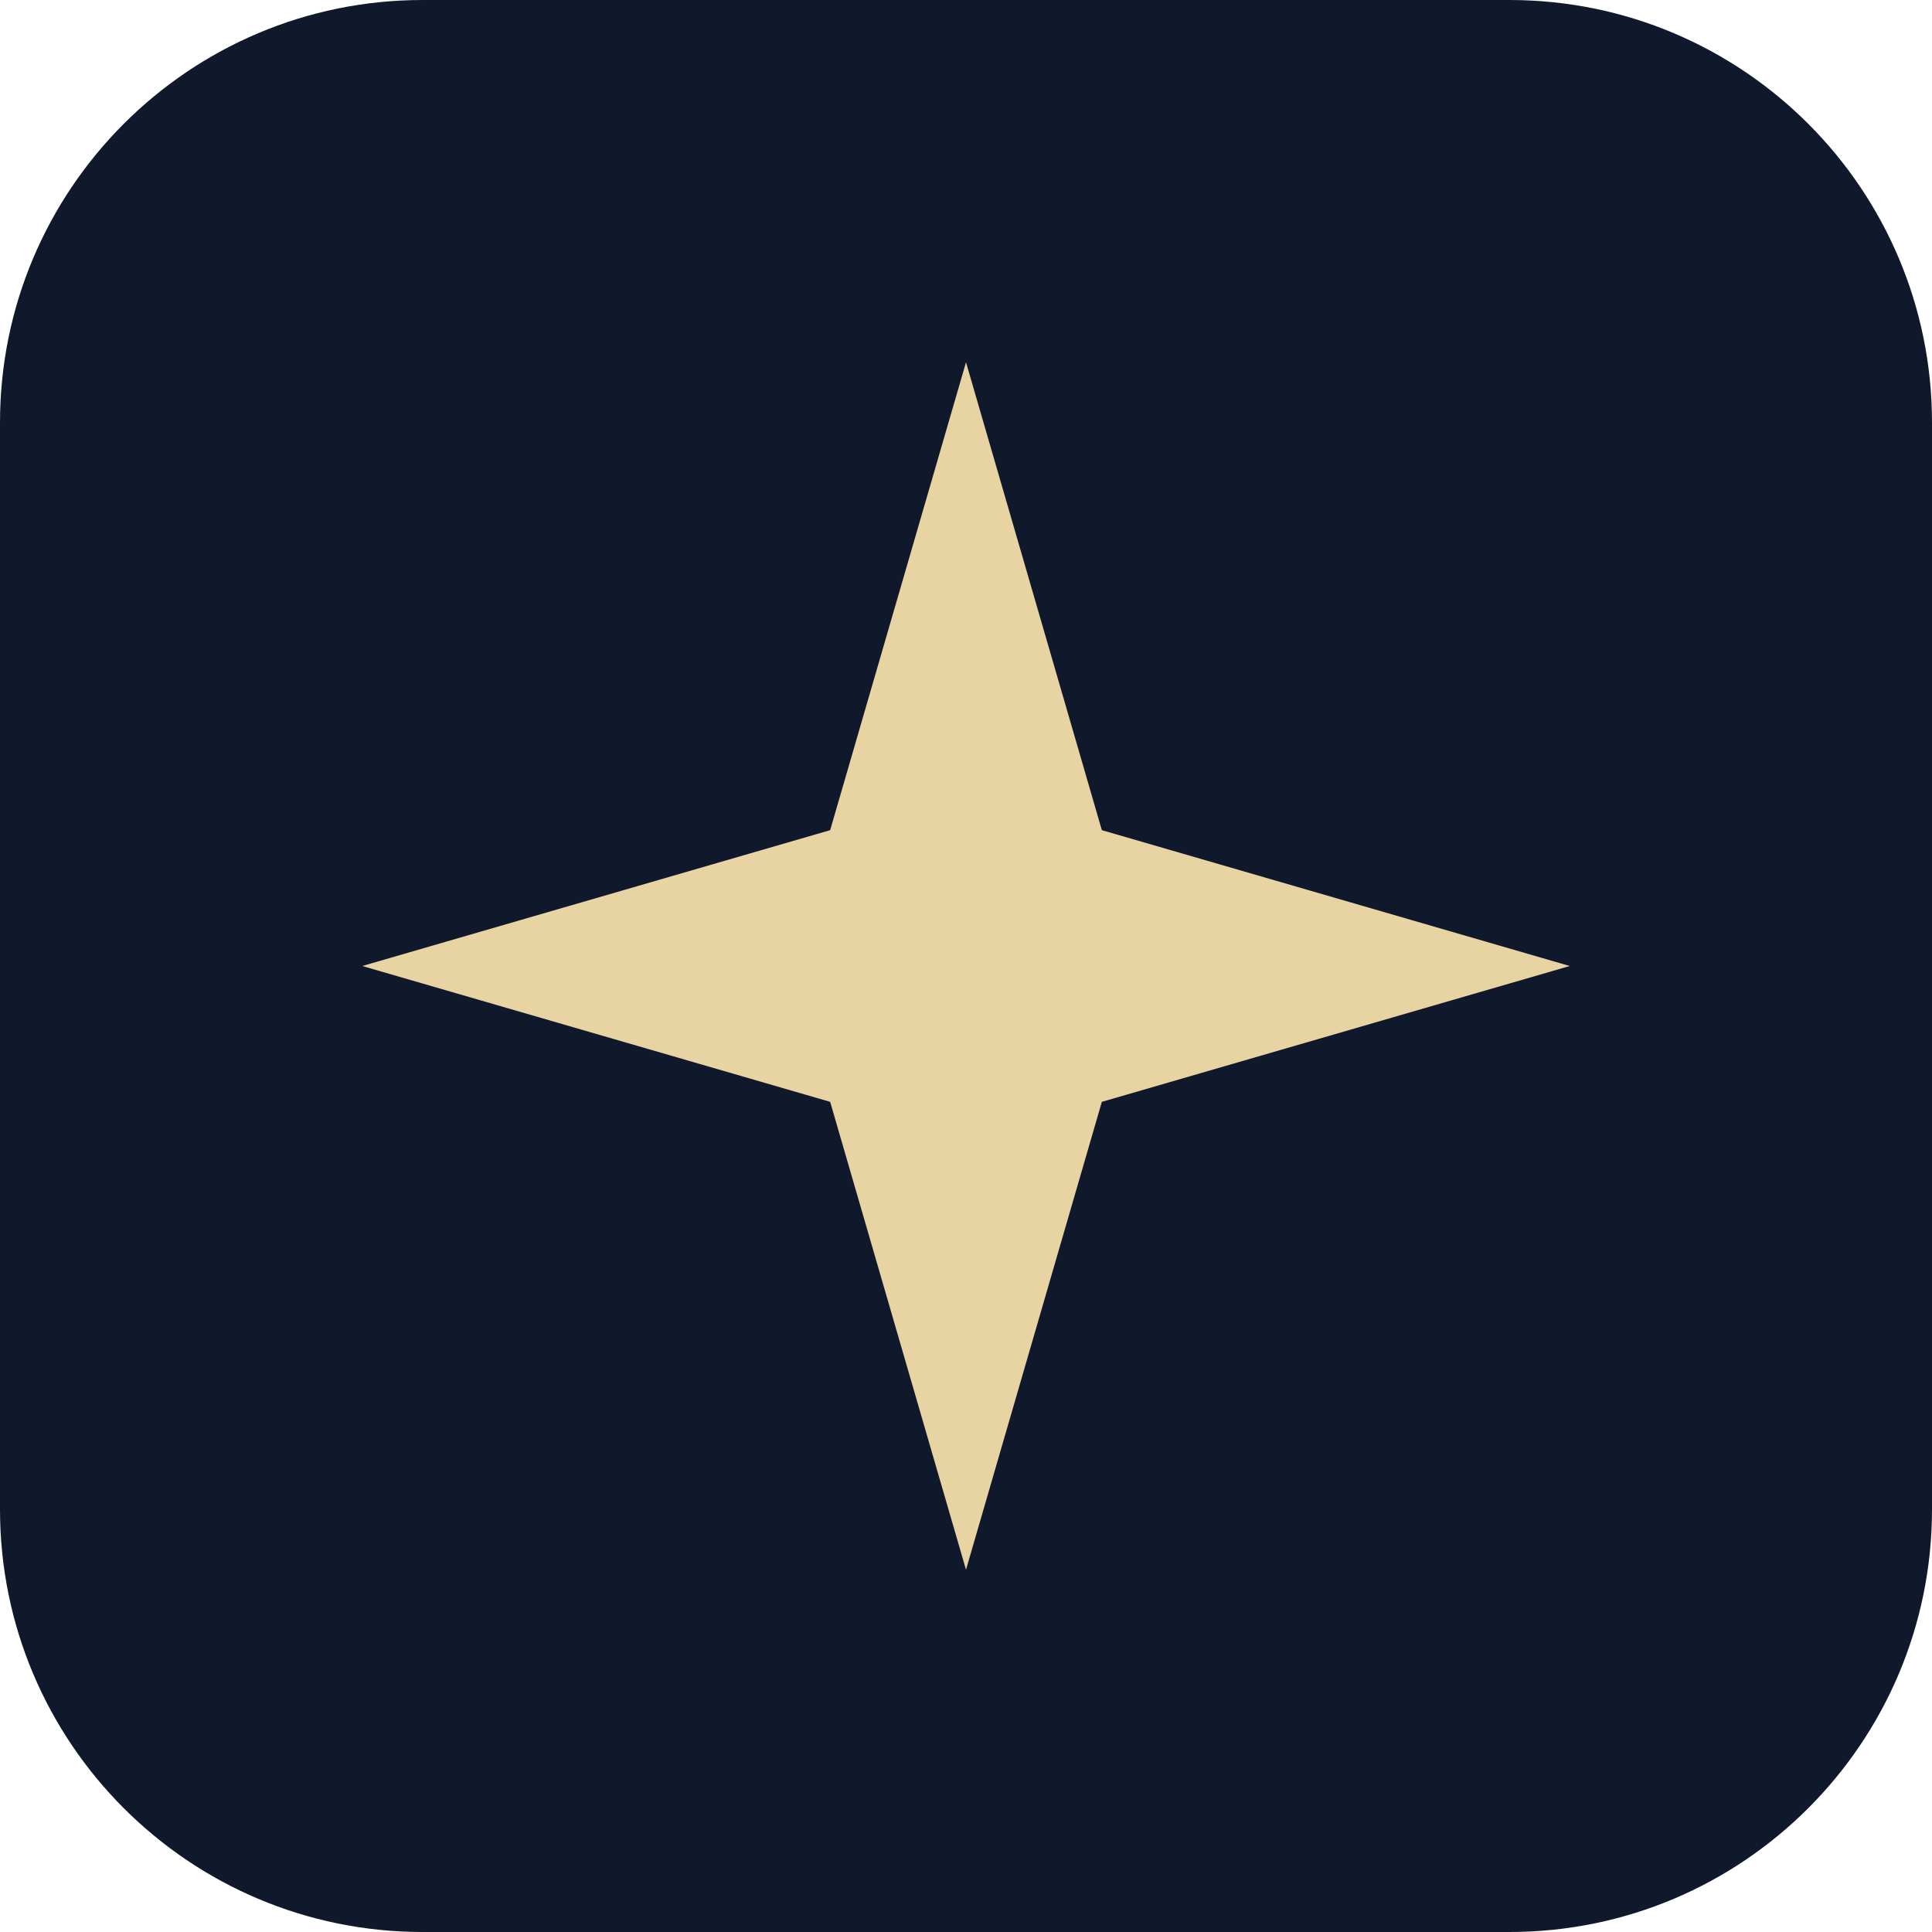
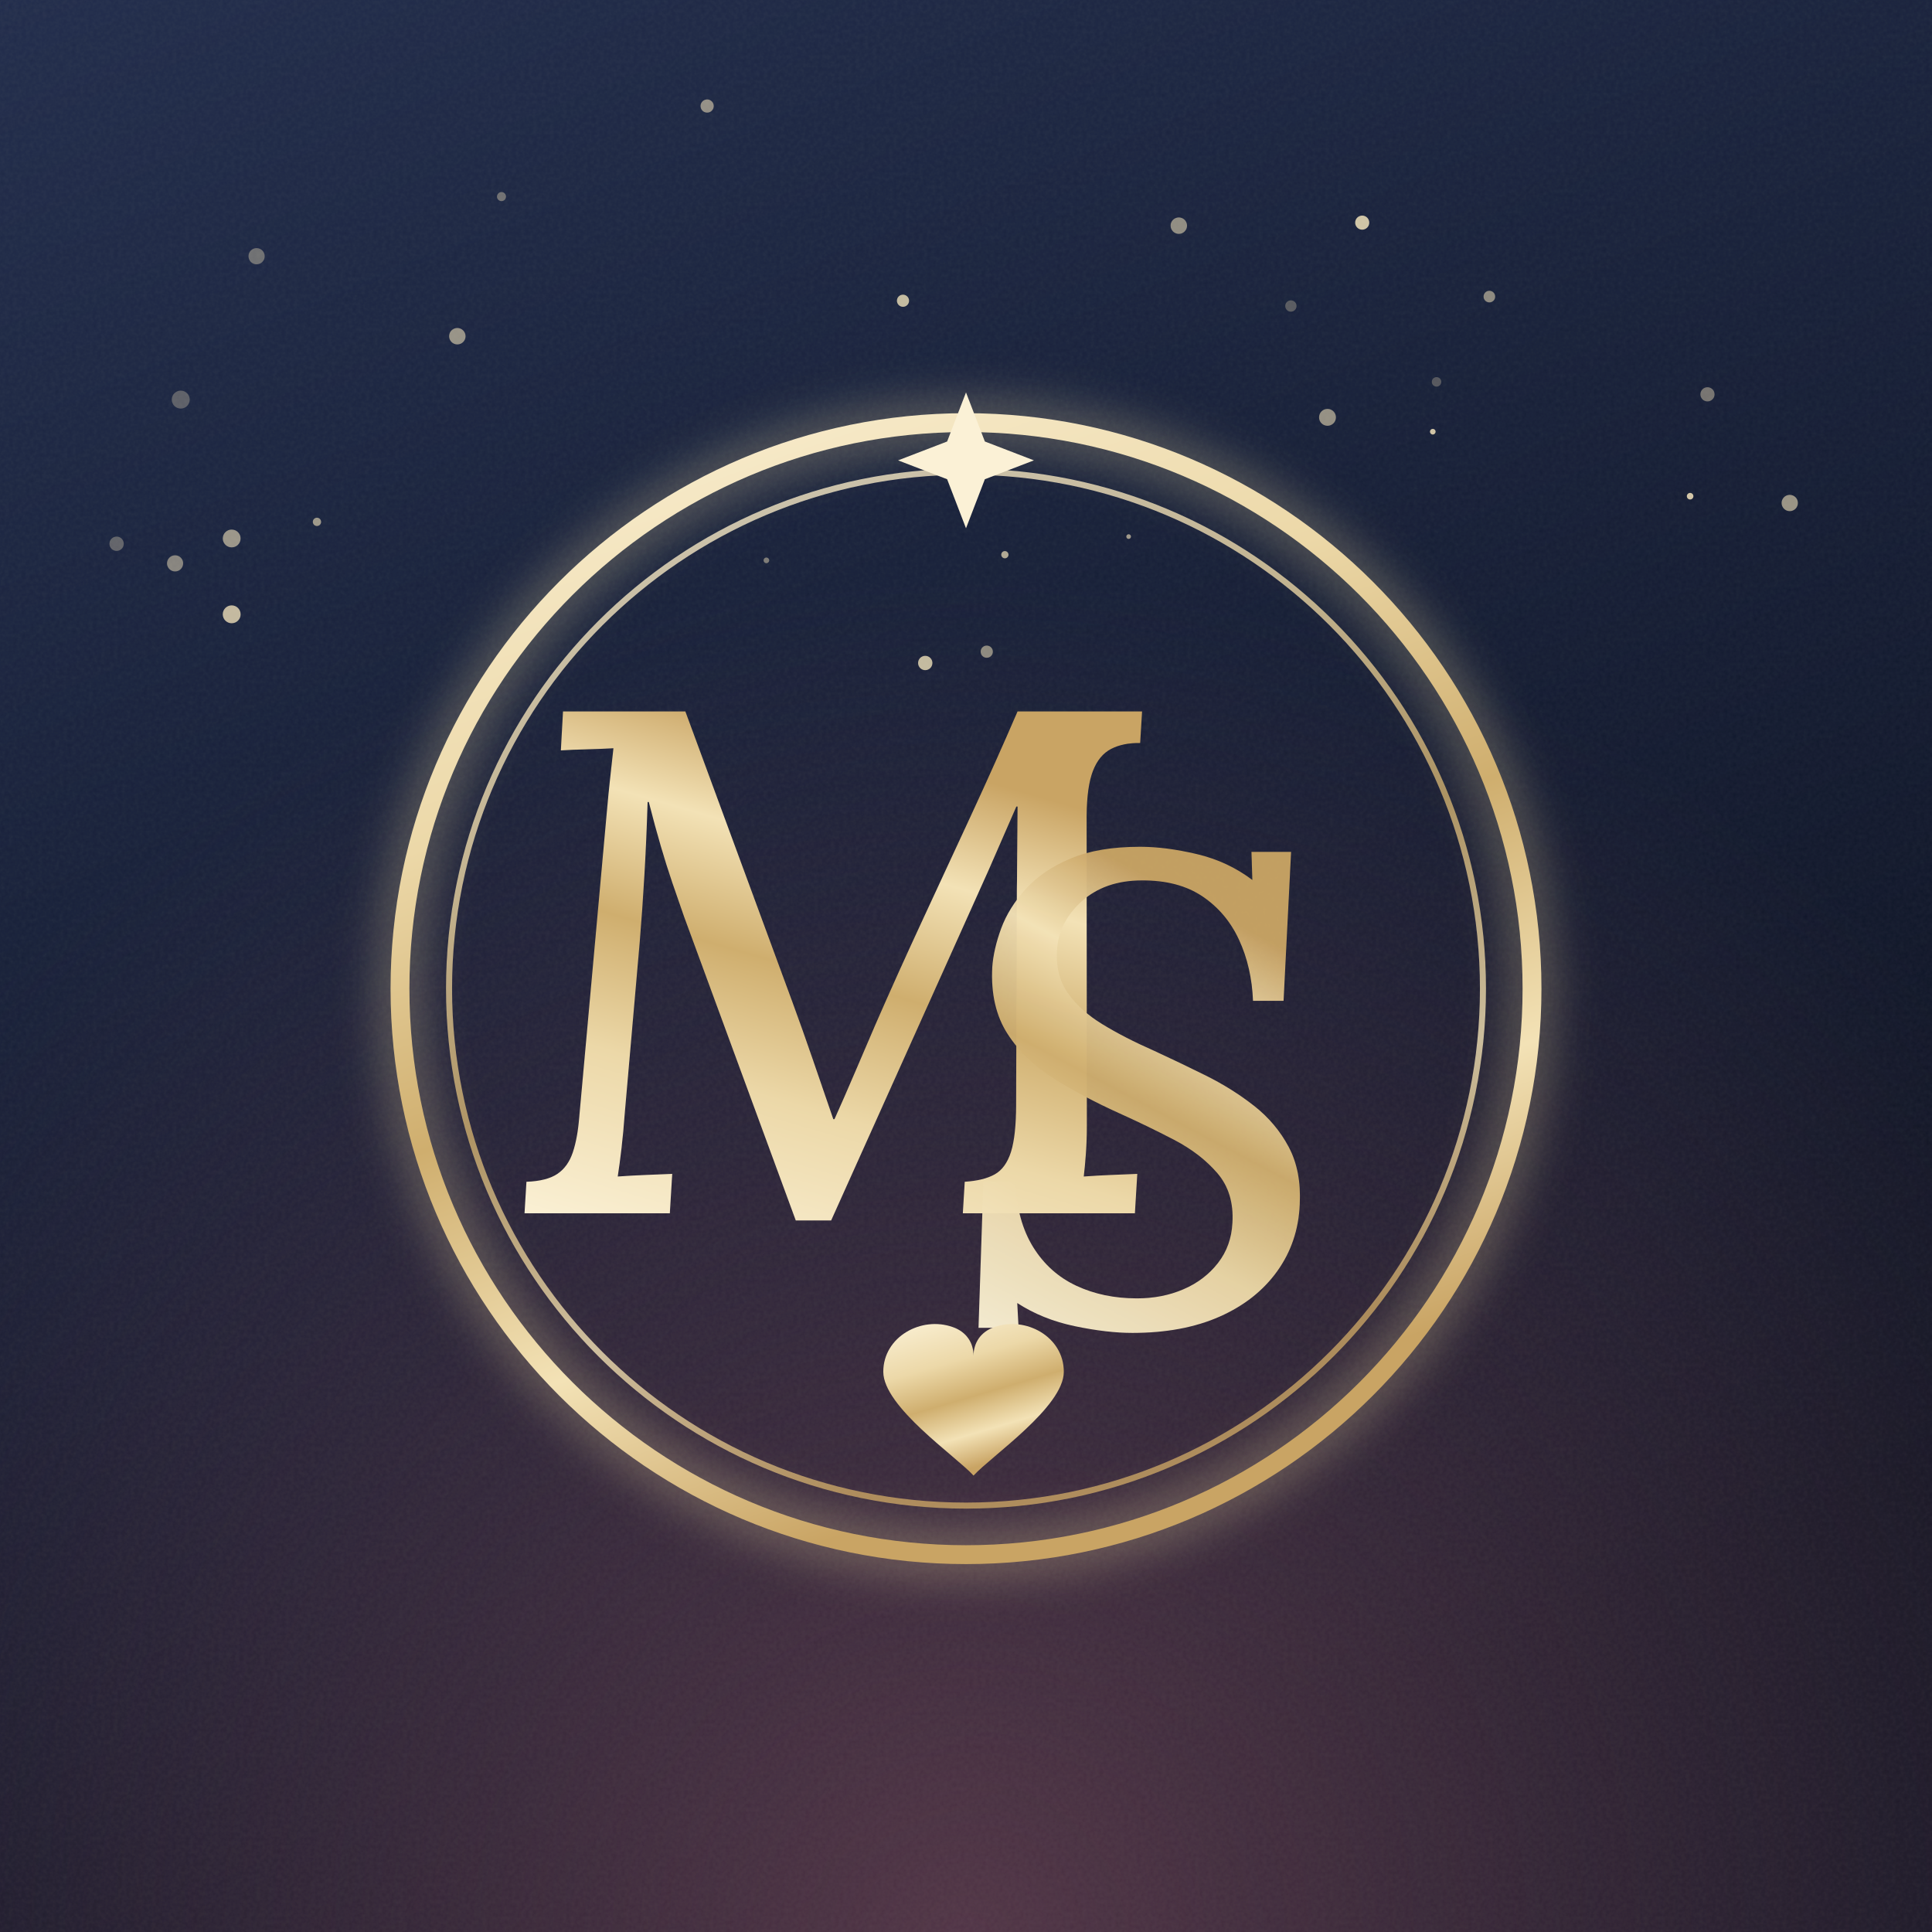
- <svg xmlns="http://www.w3.org/2000/svg" viewBox="0 0 64 64">
-   <rect width="64" height="64" rx="14" fill="#10182b" />
-   <path d="M32 12 L36.5 27.5 L52 32 L36.5 36.5 L32 52 L27.5 36.5 L12 32 L27.5 27.5 Z" fill="#e8d3a2" />
+ <svg xmlns="http://www.w3.org/2000/svg" viewBox="0 0 512 512">
+   <defs>
+     <linearGradient id="b-fundo1" x1="0" y1="0" x2="0.4" y2="1">
+       <stop offset="0" stop-color="#202b4a" />
+       <stop offset="0.6" stop-color="#121a30" />
+       <stop offset="1" stop-color="#0a0f1d" />
+     </linearGradient>
+     <radialGradient id="b-vinho3" cx="50%" cy="100%" r="70%">
+       <stop offset="0" stop-color="#5c3a4c" stop-opacity="0.85" />
+       <stop offset="1" stop-color="#5c3a4c" stop-opacity="0" />
+     </radialGradient>
+     <linearGradient id="b-folha2" x1="0" y1="0" x2="0.35" y2="1">
+       <stop offset="0" stop-color="#fbf1d6" />
+       <stop offset="0.34" stop-color="#ecd8a8" />
+       <stop offset="0.58" stop-color="#cfae6e" />
+       <stop offset="0.8" stop-color="#f3e2b6" />
+       <stop offset="1" stop-color="#c9a464" />
+     </linearGradient>
+     <filter id="b-grao4" x="0" y="0" width="100%" height="100%">
+       <feTurbulence type="fractalNoise" baseFrequency="0.9" numOctaves="2" stitchTiles="stitch" result="n" />
+       <feColorMatrix in="n" values="0 0 0 0 1  0 0 0 0 0.92  0 0 0 0 0.8  0 0 0 0.05 0" />
+     </filter>
+     <filter id="b-aro5">
+       <feGaussianBlur stdDeviation="6" />
+     </filter>
+   </defs>
+   <rect width="512" height="512" fill="url(#b-fundo1)" />
+   <rect width="512" height="512" fill="url(#b-vinho3)" />
+   <circle cx="30.9" cy="144.1" r="1.90" fill="#f4e4bb" opacity="0.33" />
+   <circle cx="68.0" cy="67.9" r="2.15" fill="#f4e4bb" opacity="0.38" />
+   <circle cx="447.9" cy="131.5" r="0.87" fill="#f4e4bb" opacity="0.85" />
+   <circle cx="474.3" cy="133.3" r="2.16" fill="#f4e4bb" opacity="0.59" />
+   <circle cx="379.7" cy="114.4" r="0.75" fill="#f4e4bb" opacity="0.83" />
+   <circle cx="46.4" cy="149.3" r="2.14" fill="#f4e4bb" opacity="0.50" />
+   <circle cx="47.9" cy="105.9" r="2.38" fill="#f4e4bb" opacity="0.30" />
+   <circle cx="266.3" cy="147.0" r="0.96" fill="#f4e4bb" opacity="0.69" />
+   <circle cx="61.4" cy="162.8" r="2.37" fill="#f4e4bb" opacity="0.77" />
+   <circle cx="351.8" cy="110.6" r="2.24" fill="#f4e4bb" opacity="0.56" />
+   <circle cx="239.3" cy="79.7" r="1.61" fill="#f4e4bb" opacity="0.78" />
+   <circle cx="394.7" cy="78.6" r="1.54" fill="#f4e4bb" opacity="0.53" />
+   <circle cx="187.4" cy="28.1" r="1.75" fill="#f4e4bb" opacity="0.55" />
+   <circle cx="84.0" cy="138.3" r="1.10" fill="#f4e4bb" opacity="0.60" />
+   <circle cx="452.5" cy="104.5" r="1.88" fill="#f4e4bb" opacity="0.43" />
+   <circle cx="261.5" cy="172.7" r="1.62" fill="#f4e4bb" opacity="0.53" />
+   <circle cx="245.2" cy="175.7" r="1.90" fill="#f4e4bb" opacity="0.78" />
+   <circle cx="121.2" cy="89.1" r="2.18" fill="#f4e4bb" opacity="0.57" />
+   <circle cx="342.1" cy="81.1" r="1.50" fill="#f4e4bb" opacity="0.29" />
+   <circle cx="380.7" cy="101.2" r="1.26" fill="#f4e4bb" opacity="0.28" />
+   <circle cx="132.9" cy="52.1" r="1.20" fill="#f4e4bb" opacity="0.39" />
+   <circle cx="312.4" cy="59.8" r="2.18" fill="#f4e4bb" opacity="0.54" />
+   <circle cx="361.0" cy="59.0" r="1.87" fill="#f4e4bb" opacity="0.83" />
+   <circle cx="299.1" cy="142.2" r="0.62" fill="#f4e4bb" opacity="0.62" />
+   <circle cx="61.4" cy="142.7" r="2.36" fill="#f4e4bb" opacity="0.59" />
+   <circle cx="203.1" cy="148.5" r="0.75" fill="#f4e4bb" opacity="0.46" />
+   <rect width="512" height="512" filter="url(#b-grao4)" />
+   <circle cx="256" cy="262" r="150" fill="none" stroke="#e8d3a2" stroke-opacity="0.35" stroke-width="10" filter="url(#b-aro5)" />
+   <circle cx="256" cy="262" r="150" fill="none" stroke="url(#b-folha2)" stroke-width="5" />
+   <circle cx="256" cy="262" r="137" fill="none" stroke="url(#b-folha2)" stroke-width="1.6" stroke-opacity="0.8" />
+   <path transform="translate(133.18 321.54) scale(0.19 -0.19)" d="M409 -10 252.999 414.336Q244.666 438.003 236.666 461.503Q228.666 485.002 220.666 512.335Q212.666 539.668 204 573.668H202.333Q200.666 519.334 197.833 471.001Q195 422.668 191.333 378.334L170.333 137.999Q168.666 114.333 165.999 91.333Q163.333 68.333 160.666 51.333Q178.999 52.666 199.832 53.499Q220.666 54.333 236.666 54.999L233.333 0H30.667L33.333 43.999Q61.667 44.999 76.5 54.999Q91.333 65 98 85Q104.667 105 107 134.333L145.667 562.001Q147.667 585.001 150.167 607.667Q152.667 630.334 154.667 648.667Q137.334 647.667 117.167 647.167Q97 646.667 81.334 645.667L84.334 700H254.999L403.333 297.333Q418.999 254.666 433.166 213.333Q447.333 172 461.333 131.333H463Q476.333 160.999 492 197.666Q507.666 234.333 520 262.999Q551 333.999 585.333 407.999Q619.667 482 653.834 555.833Q688 629.667 718.334 700H891.999L889.332 656.001Q865.332 656.334 848.665 647.667Q831.999 639 823.499 617.167Q814.999 595.334 814.665 554.334L814.999 123.332Q814.999 102.332 813.666 83.666Q812.332 64.999 810.666 51.333Q828.999 52.666 849.166 53.499Q869.332 54.333 885.332 54.999L881.999 0H642L644.667 43.999Q671 45.666 686.5 54.333Q702 63 709.167 85.666Q716.333 108.333 716.333 152.333L717.333 451.003Q717.667 465.003 717.667 484.502Q717.667 504.002 718 525.835Q718.333 547.668 718.333 567.334H716.667L677.667 478.002L458.332 -10Z" fill="url(#b-folha2)" />
+   <path transform="translate(251.22 350.42) scale(0.176 -0.176)" d="M277.666 -16Q239.333 -16 190.833 -5.833Q142.333 4.333 104.333 29L106.333 -8.333H46L53.333 211.666H101.333Q103.999 152.333 128.333 113.166Q152.666 73.999 193.333 54.999Q233.999 35.999 284.666 35.999Q322.666 35.999 354.5 49.666Q386.333 63.333 406.5 89.166Q426.667 115 428.333 150Q431 195 405.667 224.5Q380.333 254.001 340.333 274.834Q300.333 295.668 256.666 315.334Q205 338.668 160.333 366.334Q115.667 394.001 89.667 434.334Q63.667 474.667 66.667 534.334Q68.667 562 80.167 593.167Q91.667 624.333 117.167 652.5Q142.667 680.667 184.667 698.333Q226.666 716 289.333 716Q328 716 374.666 705Q421.333 694 458.333 666L457 708.333H516.666L505.333 484H459.333Q457.333 534.667 438.333 575.834Q419.333 617 383.167 641.334Q347 665.667 292 665.334Q236.333 665.334 201.166 633.667Q165.999 602 163.999 558Q162.333 521.667 180.666 495.5Q198.999 469.333 232.499 448.833Q265.999 428.333 309.999 409Q348.332 391.333 387.999 371.666Q427.666 352 460.832 326Q493.999 300 513.166 263.833Q532.332 227.666 529.666 177.333Q527.332 121 495.833 77Q464.333 33 408.999 8.5Q353.666 -16 277.666 -16Z" fill="url(#b-folha2)" opacity="0.96" />
+   <path d="M258 391.044     C253.4 385.966 234.08 372.846 234.08 363.536     C234.08 354.226 244.2 348.724 252.48 351.686     C256.16 352.956 258 355.918 258 359.304     C258 355.918 259.84 352.956 263.52 351.686     C271.8 348.724 281.92 354.226 281.92 363.536     C281.92 372.846 262.6 385.966 258 391.044Z" fill="url(#b-folha2)" />
+   <path d="M256 104 l5 13 13 5 -13 5 -5 13 -5 -13 -13 -5 13 -5z" fill="#fbf1d6" />
</svg>
